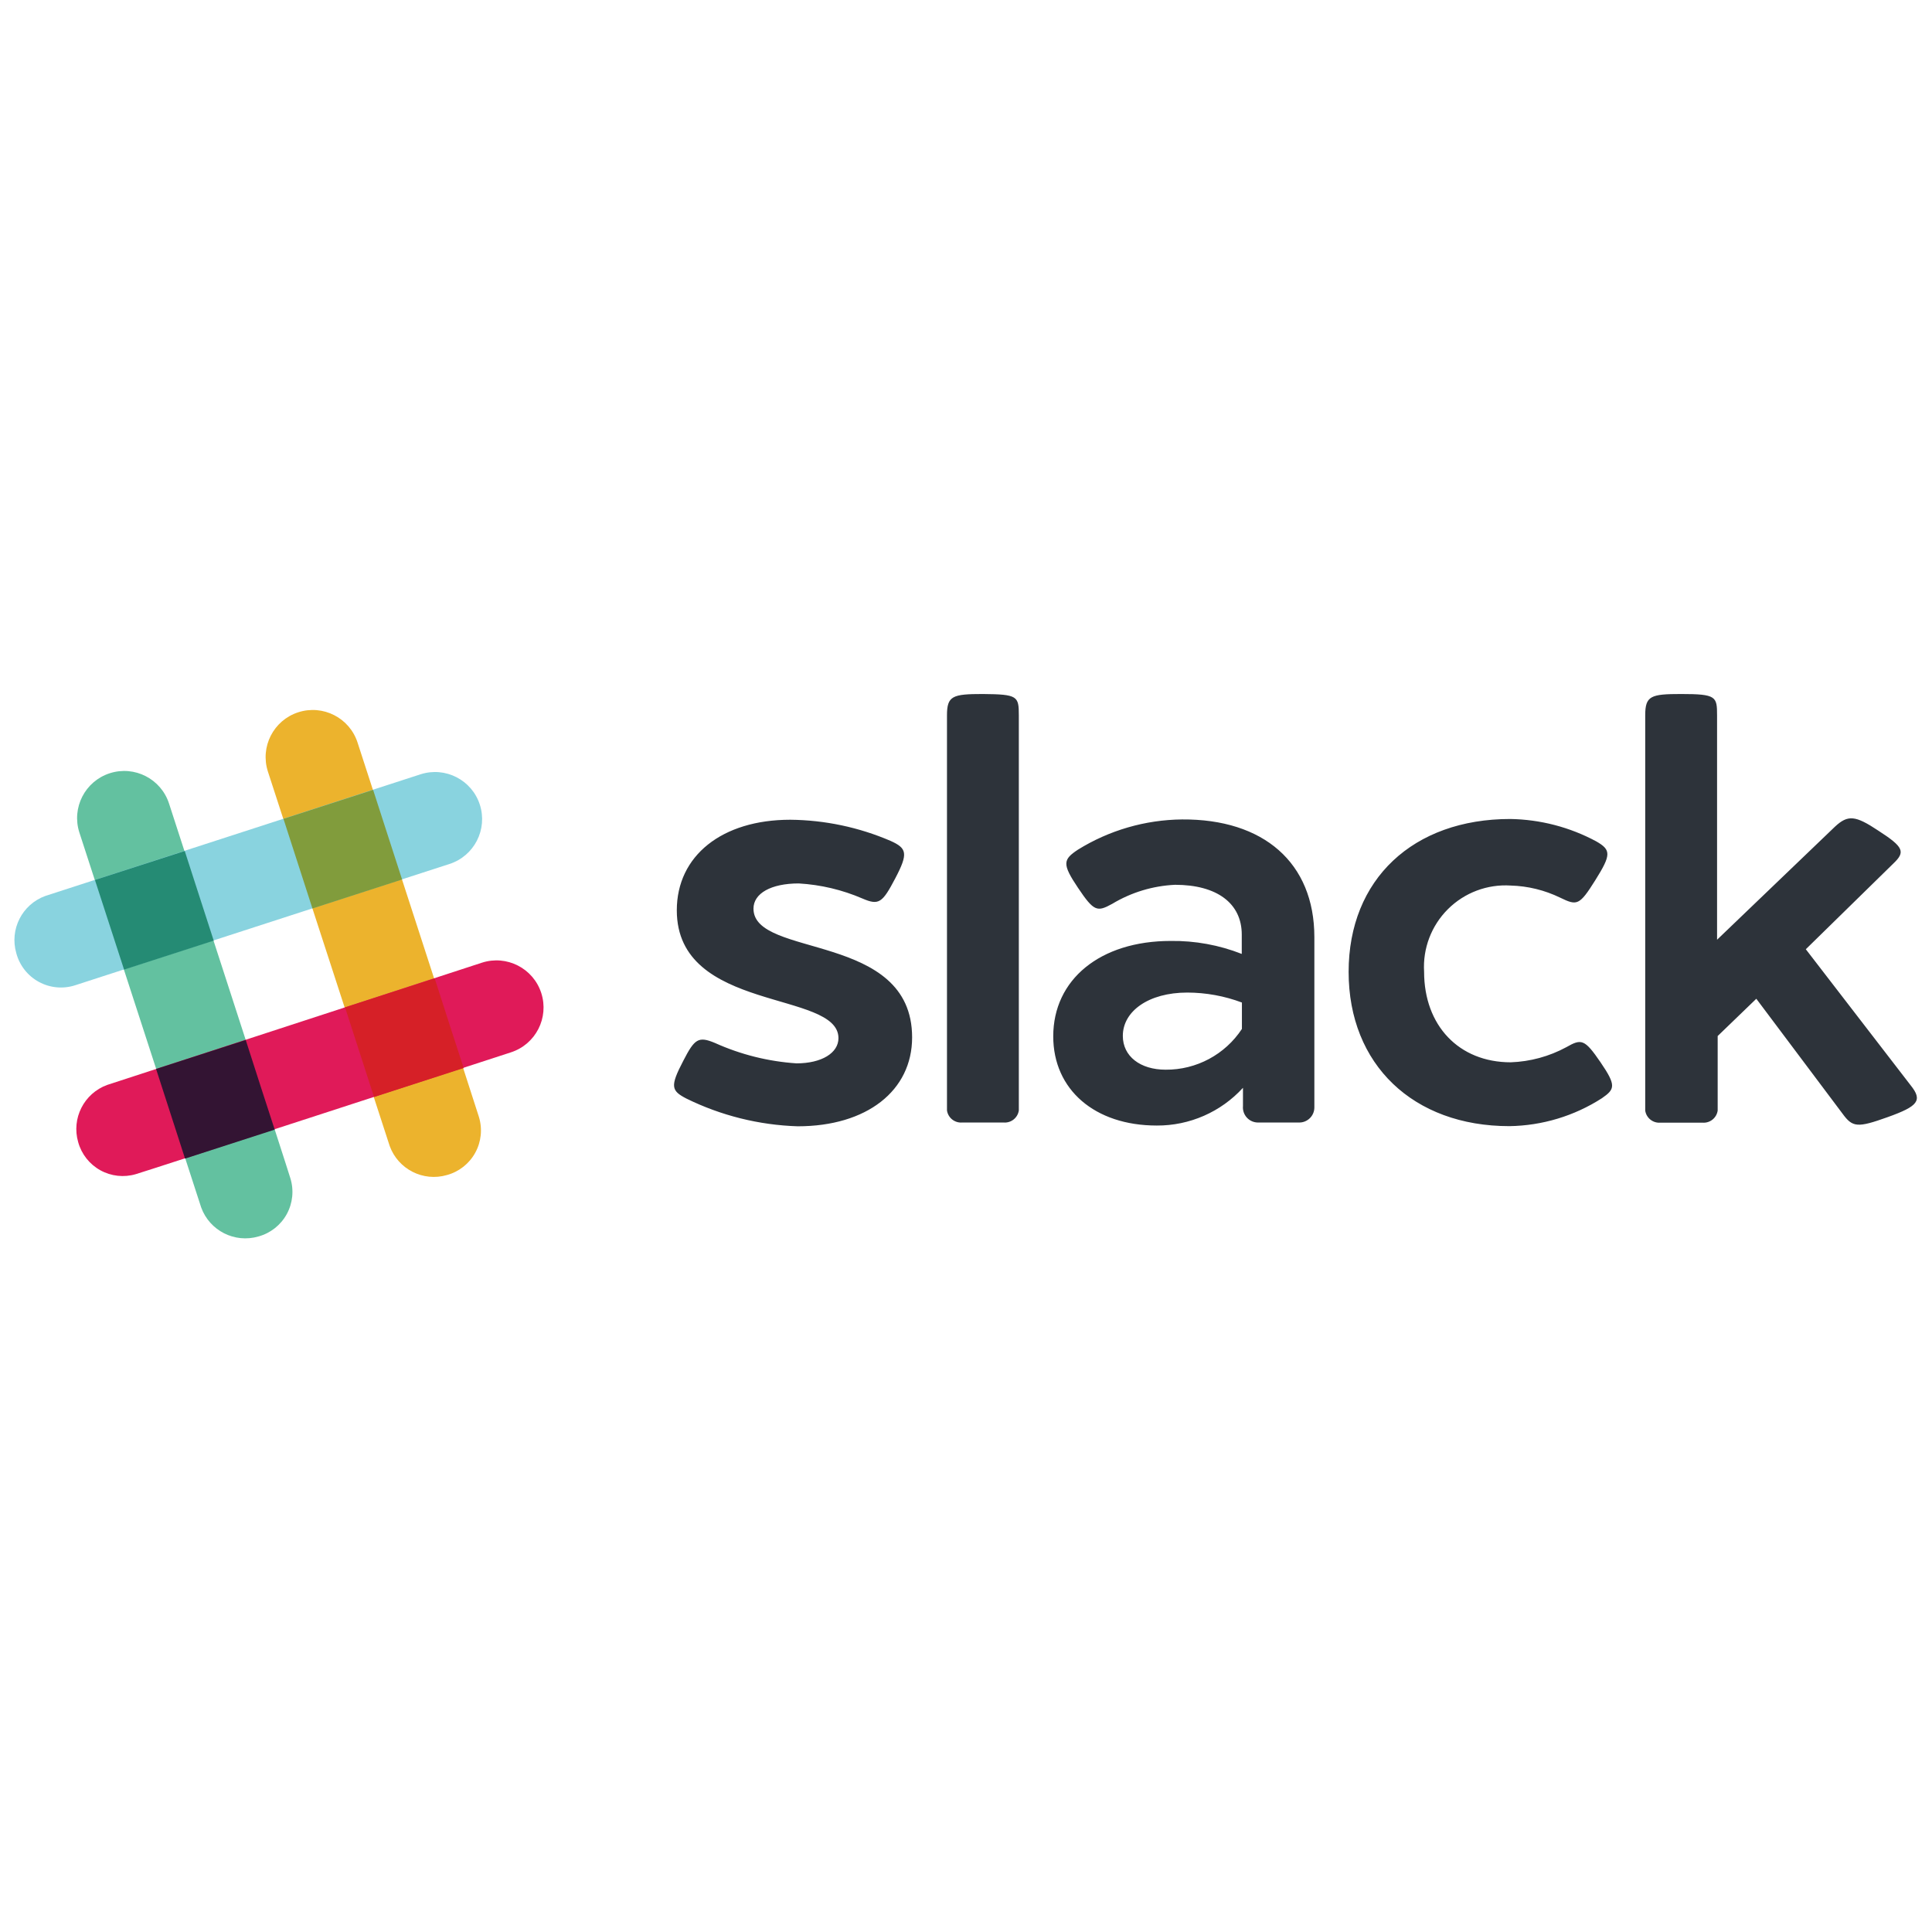
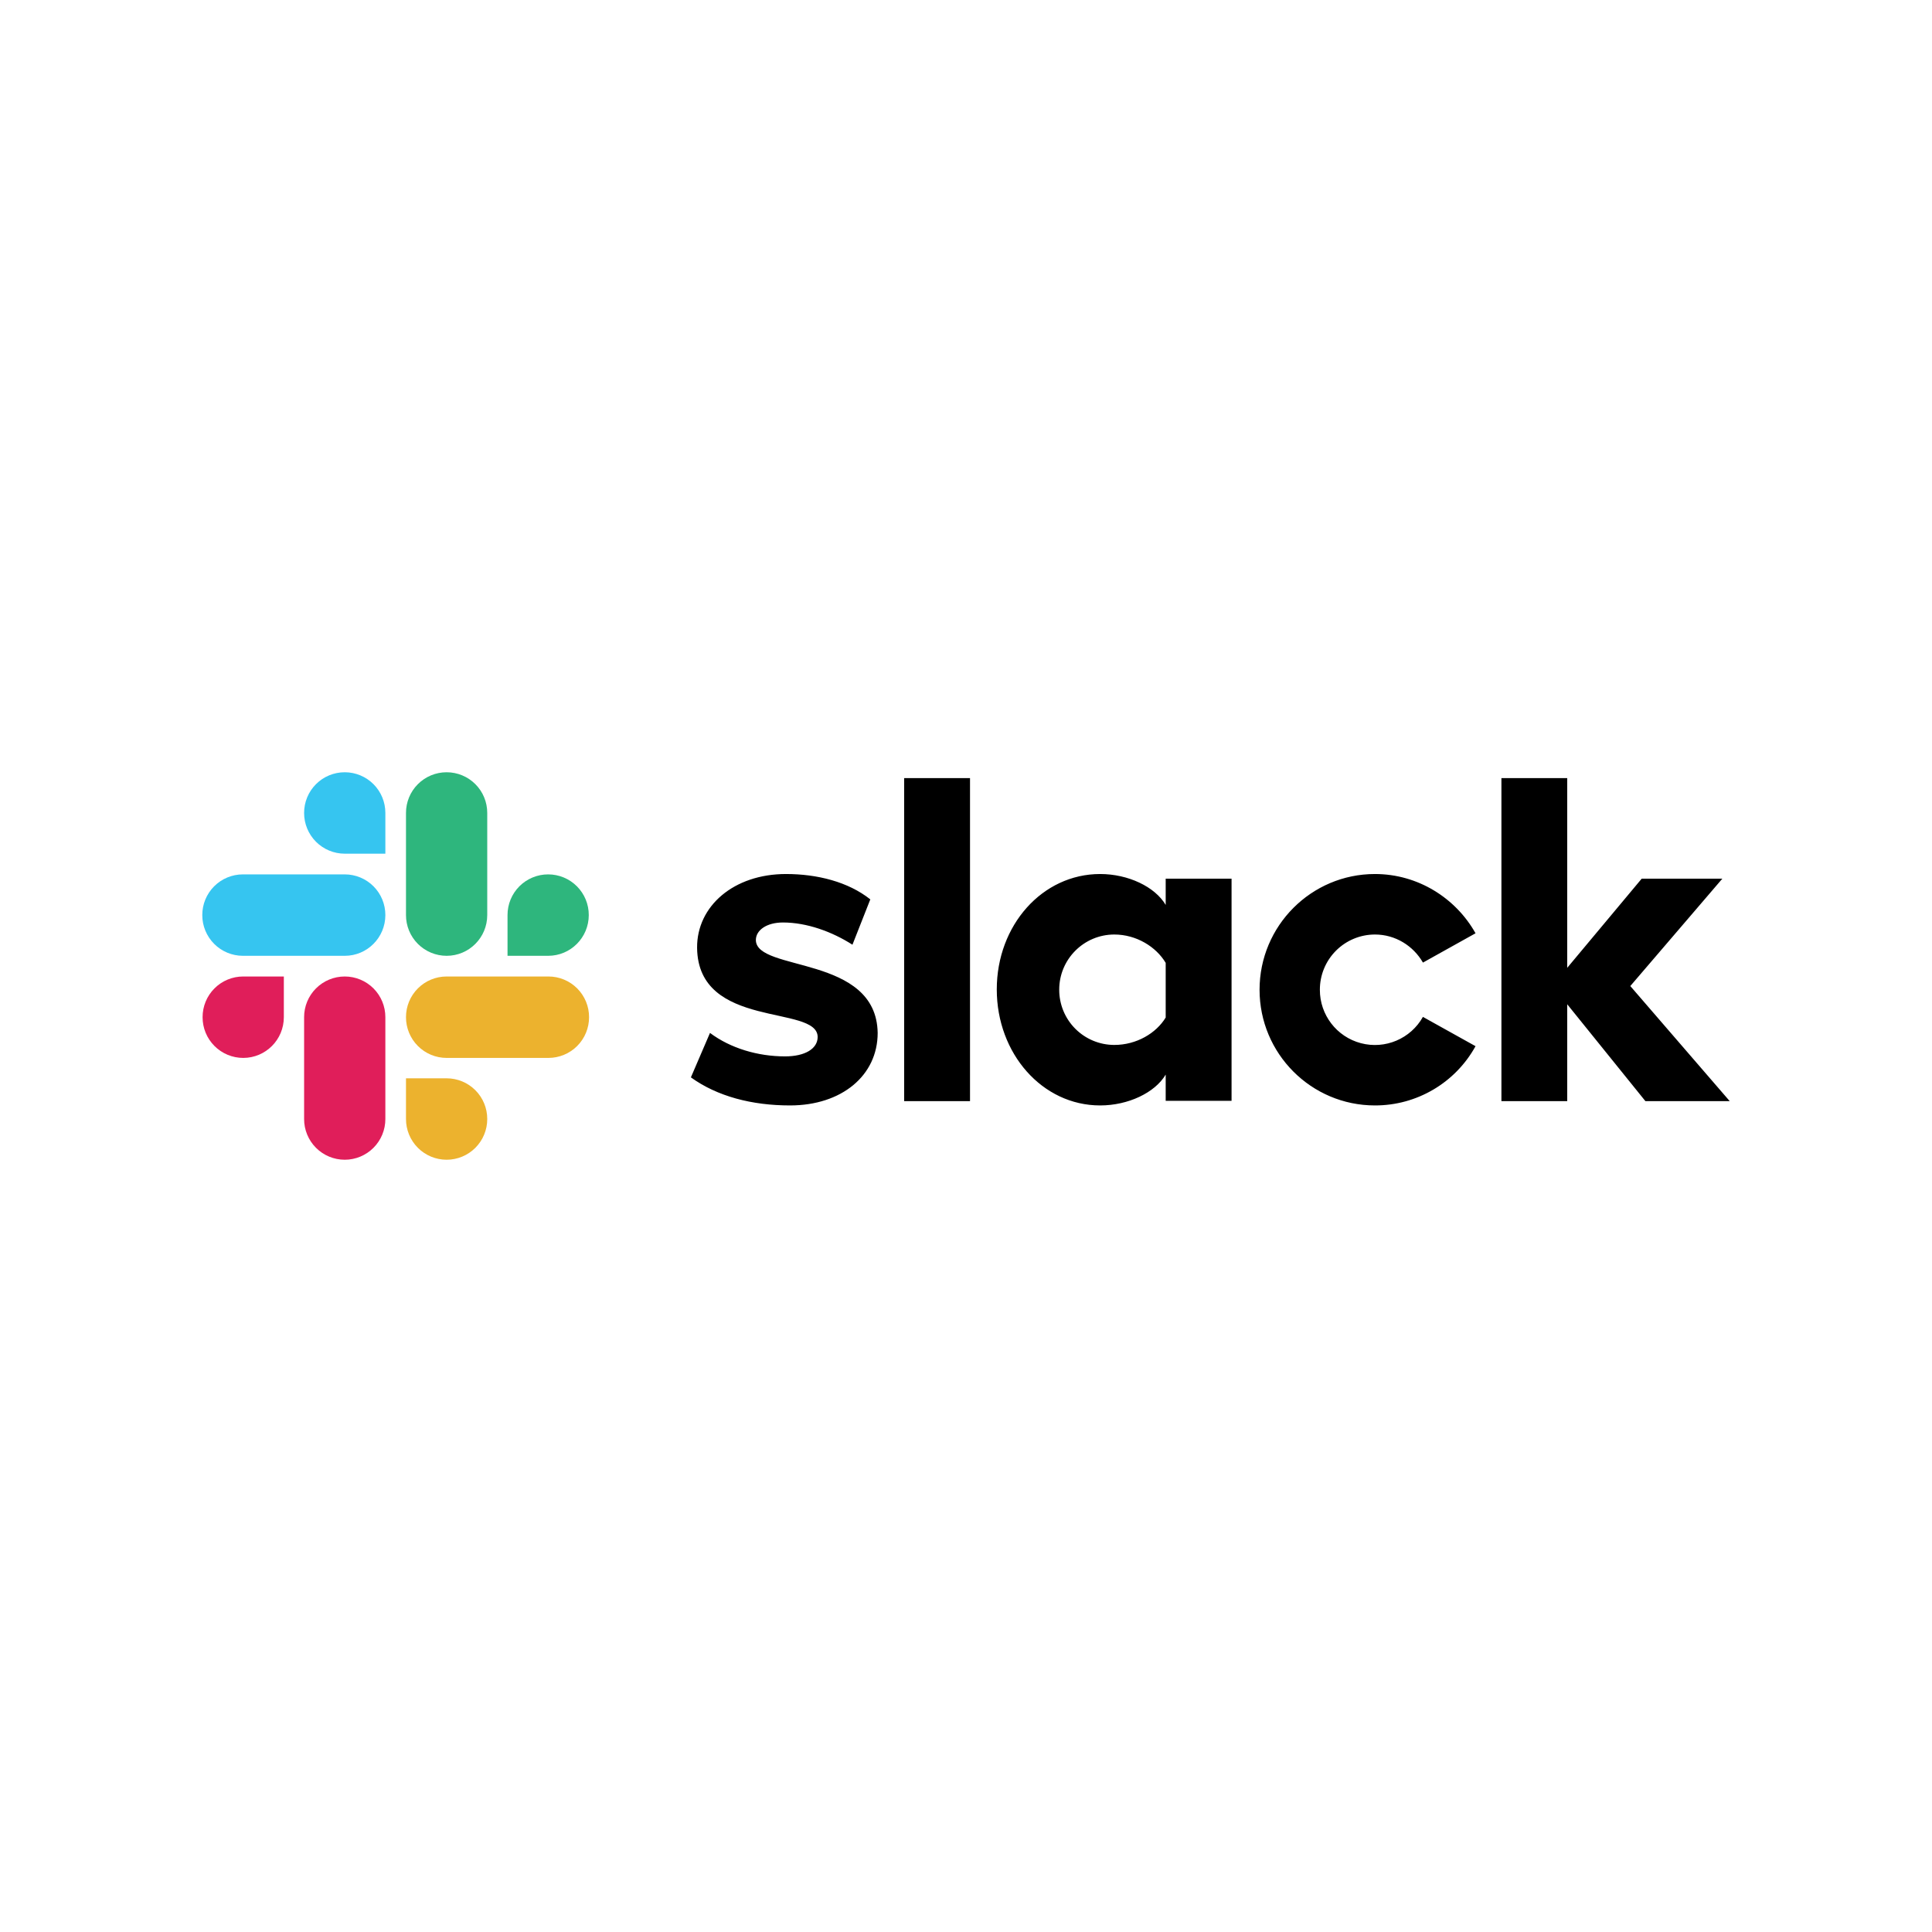
<svg xmlns="http://www.w3.org/2000/svg" viewBox="0 0 128 128">
-   <path fill="#ecb32d" d="M23.69 49.2a3.12 3.12 0 10-5.94 1.92l8.07 24.81a3.11 3.11 0 003.79 1.92A3.06 3.06 0 0031.73 74c0-.05-8.04-24.8-8.04-24.8z" />
-   <path fill="#63c1a0" d="M11.2 53.24a3.12 3.12 0 10-5.94 1.92L13.33 80a3.11 3.11 0 003.79 1.92 3.06 3.06 0 002.12-3.85c0-.07-8.04-24.83-8.04-24.83z" />
-   <path fill="#e01a59" d="M33.85 69.72a3.12 3.12 0 10-1.92-5.94L7.1 71.88a3.11 3.11 0 00-1.92 3.79A3.06 3.06 0 009 77.79c.08 0 24.85-8.07 24.85-8.07z" />
-   <path fill="#331433" d="M12.26 76.76l5.94-1.92c-.52-1.61-1.21-3.7-1.92-5.94l-5.94 1.92z" />
-   <path fill="#d62027" d="M24.78 72.68l5.94-1.92c-.52-1.61-1.21-3.7-1.92-5.94l-5.94 1.92z" />
-   <path fill="#89d3df" d="M29.78 57.24a3.12 3.12 0 10-1.92-5.94L3 59.36a3.11 3.11 0 00-1.92 3.79A3.06 3.06 0 005 65.27l24.78-8.03z" />
-   <path fill="#258b74" d="M8.22 64.24l5.94-1.92c-.72-2.24-1.41-4.34-1.92-5.94L6.29 58.3z" />
-   <path fill="#819c3c" d="M20.7 60.19l5.94-1.92c-.72-2.24-1.41-4.34-1.92-5.94l-5.94 1.92z" />
-   <path fill="#2d333a" d="M59 55.71c1.09.49 1.18.83.32 2.47s-1.09 1.82-2.18 1.35a12.46 12.46 0 00-4.22-1c-1.84 0-3 .66-3 1.67 0 3.3 10.51 1.52 10.51 8.53 0 3.53-3 5.89-7.58 5.89a18 18 0 01-7.38-1.84c-1-.52-1.09-.8-.2-2.5.75-1.46 1-1.64 2.1-1.18a15.67 15.67 0 005.4 1.35c1.67 0 2.78-.69 2.78-1.67 0-3.19-10.71-1.67-10.71-8.47 0-3.62 3-6 7.52-6a17.23 17.23 0 016.64 1.4zM67.5 47.39v26.18a.94.94 0 01-1 .8h-2.76a.94.94 0 01-1-.8V47.39c0-1.29.37-1.41 2.38-1.41 2.3.02 2.38.14 2.38 1.41zM87.08 62.09v11.28a1 1 0 01-1 1h-2.73a1 1 0 01-1-1.09v-1.21a7.68 7.68 0 01-5.71 2.5c-4.11 0-6.86-2.38-6.86-5.91 0-3.76 3.1-6.32 7.78-6.32a12.41 12.41 0 014.71.86v-1.28c0-2.07-1.64-3.3-4.42-3.3a8.86 8.86 0 00-4.16 1.26c-1 .55-1.21.52-2.27-1.06s-1-1.87 0-2.53a13.34 13.34 0 016.89-2c5.39-.04 8.77 2.86 8.77 7.8zm-12.69 6.54c0 1.35 1.15 2.24 2.84 2.24a6 6 0 005.05-2.7v-1.75a10.35 10.35 0 00-3.62-.66c-2.57 0-4.27 1.24-4.27 2.87zM105.75 55.74c1 .57 1 .89-.06 2.58s-1.21 1.69-2.33 1.15a8 8 0 00-3.27-.8 5.4 5.4 0 00-5.74 5.71c0 3.56 2.3 6 5.74 6a8.35 8.35 0 003.68-1c1-.57 1.21-.55 2.27 1s.95 1.78.09 2.38a11.64 11.64 0 01-6.13 1.85c-6.37 0-10.65-4.08-10.65-10.22s4.28-10.13 10.71-10.13a12.45 12.45 0 015.69 1.48zM126.59 71.91c.8 1 .49 1.38-1.52 2.1s-2.33.69-3-.23l-5.71-7.61-2.56 2.47v4.94a.94.94 0 01-1 .8H110a.94.94 0 01-1-.8V47.39c0-1.29.37-1.41 2.38-1.41 2.33 0 2.38.17 2.38 1.41v14.87l7.81-7.49c.86-.8 1.35-.75 2.87.26 1.69 1.09 1.81 1.41 1 2.18l-5.8 5.68z" />
+   <path d="M45.773 71.379l1.266-2.945c1.367 1.023 3.18 1.554 4.973 1.554 1.328 0 2.16-.511 2.16-1.289-.02-2.164-7.93-.469-7.988-5.906-.02-2.758 2.425-4.887 5.89-4.887 2.059 0 4.117.512 5.586 1.68l-1.183 3.004c-1.344-.86-3.016-1.473-4.606-1.473-1.082 0-1.793.512-1.793 1.164.02 2.125 7.988.961 8.07 6.153 0 2.82-2.382 4.804-5.808 4.804-2.508 0-4.813-.593-6.567-1.86m48.5-4.007a3.647 3.647 0 01-6.828-1.797 3.65 3.65 0 013.649-3.66c1.363 0 2.547.758 3.18 1.86l3.484-1.942c-1.305-2.328-3.813-3.926-6.664-3.926-4.223 0-7.645 3.438-7.645 7.668s3.422 7.664 7.645 7.664a7.591 7.591 0 006.664-3.926l-3.485-1.94zM59.902 51.55h4.364v21.403h-4.364V51.551zm39.571 0v21.403h4.359v-6.418l5.18 6.418h5.586l-6.586-7.625 6.097-7.113h-5.343l-4.934 5.906v-12.57h-4.36zM77.23 67.414c-.632 1.043-1.937 1.816-3.406 1.816a3.65 3.65 0 01-3.648-3.656 3.653 3.653 0 013.648-3.66c1.469 0 2.774.816 3.406 1.879v3.621zm0-9.2v1.74c-.714-1.208-2.488-2.048-4.343-2.048-3.832 0-6.848 3.395-6.848 7.645 0 4.254 3.016 7.687 6.848 7.687 1.855 0 3.629-.84 4.343-2.043v1.739h4.364v-14.72H77.23zm0 0" />
+   <path fill="#E01E5A" d="M18.805 67.39c0 1.493-1.203 2.7-2.692 2.7a2.693 2.693 0 01-2.691-2.7 2.69 2.69 0 012.691-2.695h2.692v2.696zm1.343 0a2.69 2.69 0 012.692-2.695 2.69 2.69 0 012.691 2.696v6.746a2.693 2.693 0 01-2.691 2.699 2.693 2.693 0 01-2.692-2.7v-6.745zm0 0" />
+   <path fill="#36C5F0" d="M22.84 56.559a2.693 2.693 0 01-2.692-2.7 2.69 2.69 0 012.692-2.695 2.69 2.69 0 012.691 2.695v2.7H22.84zm0 1.371a2.69 2.69 0 012.691 2.695c0 1.492-1.203 2.7-2.691 2.7h-6.746a2.693 2.693 0 01-2.692-2.7 2.69 2.69 0 012.692-2.695h6.746zm0 0" />
+   <path fill="#2EB67D" d="M33.625 60.625a2.69 2.69 0 012.691-2.695 2.69 2.69 0 012.692 2.695c0 1.492-1.203 2.7-2.692 2.7h-2.691v-2.7zm-1.344 0c0 1.492-1.203 2.7-2.691 2.7a2.693 2.693 0 01-2.692-2.7v-6.766a2.69 2.69 0 012.692-2.695 2.69 2.69 0 012.691 2.695v6.766zm0 0" />
+   <path fill="#ECB22E" d="M29.59 71.441a2.69 2.69 0 012.691 2.696 2.693 2.693 0 01-2.691 2.699 2.693 2.693 0 01-2.692-2.7v-2.695h2.692zm0-1.351a2.693 2.693 0 01-2.692-2.7 2.69 2.69 0 012.692-2.695h6.746a2.69 2.69 0 012.691 2.696 2.693 2.693 0 01-2.691 2.699H29.59zm0 0" />
</svg>
